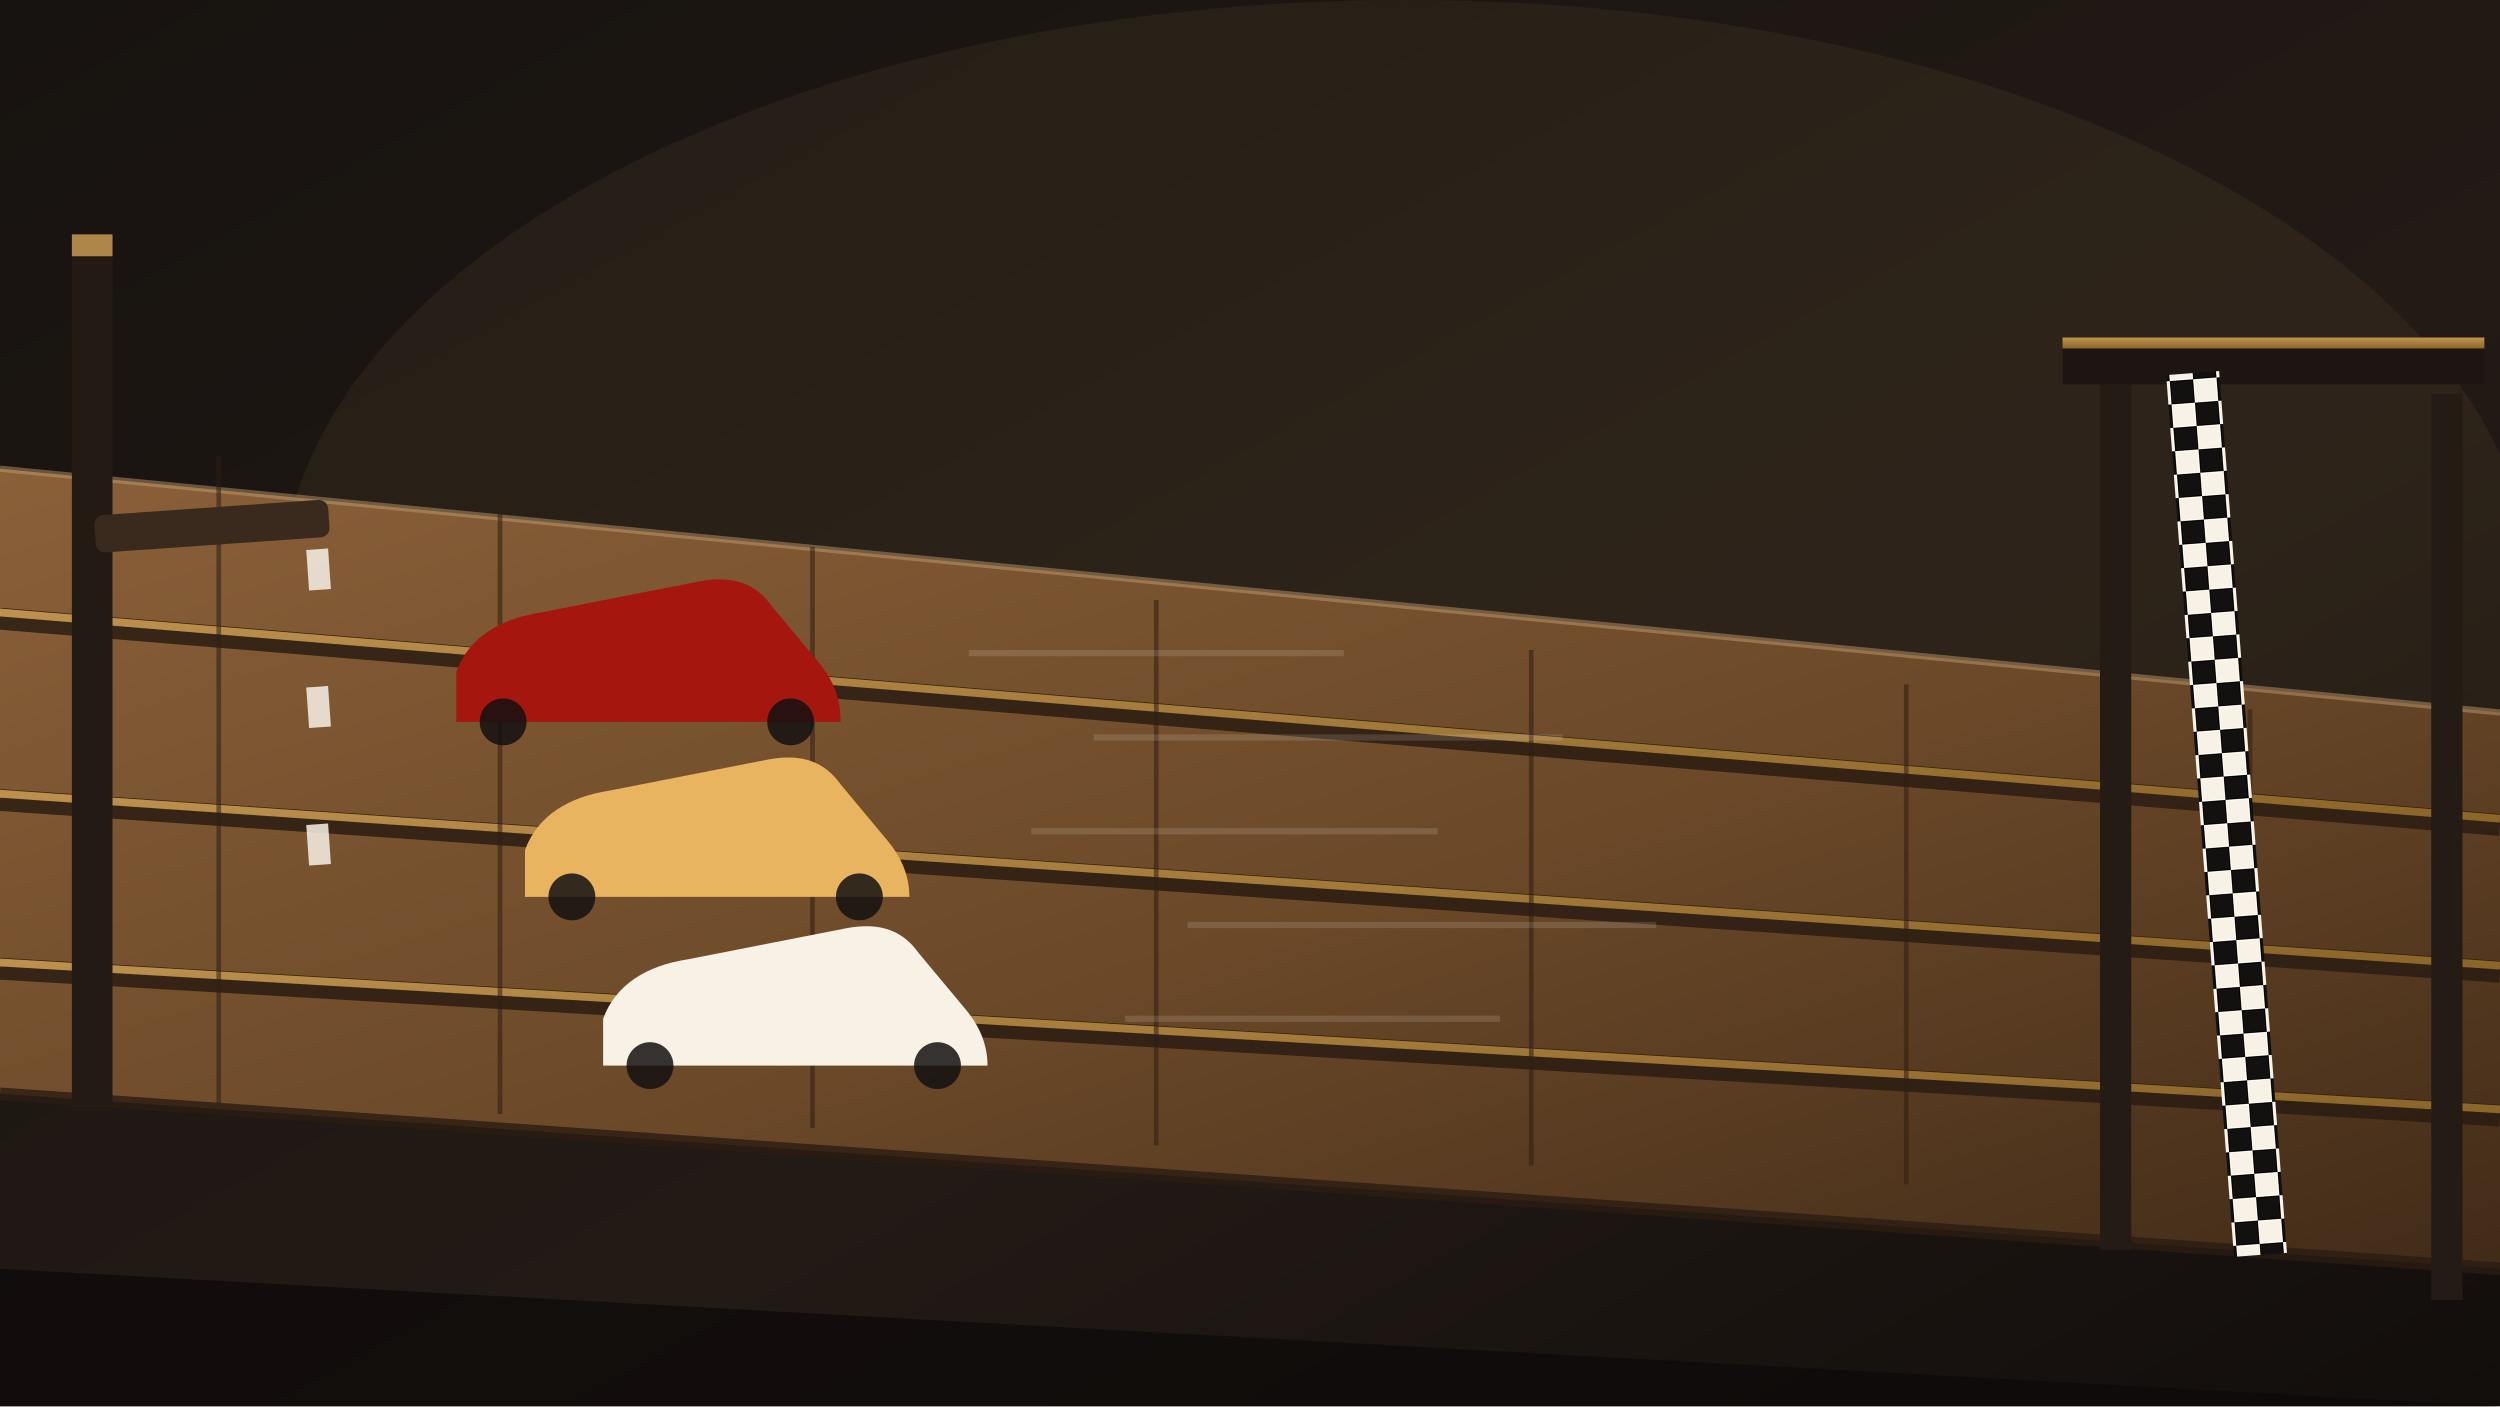
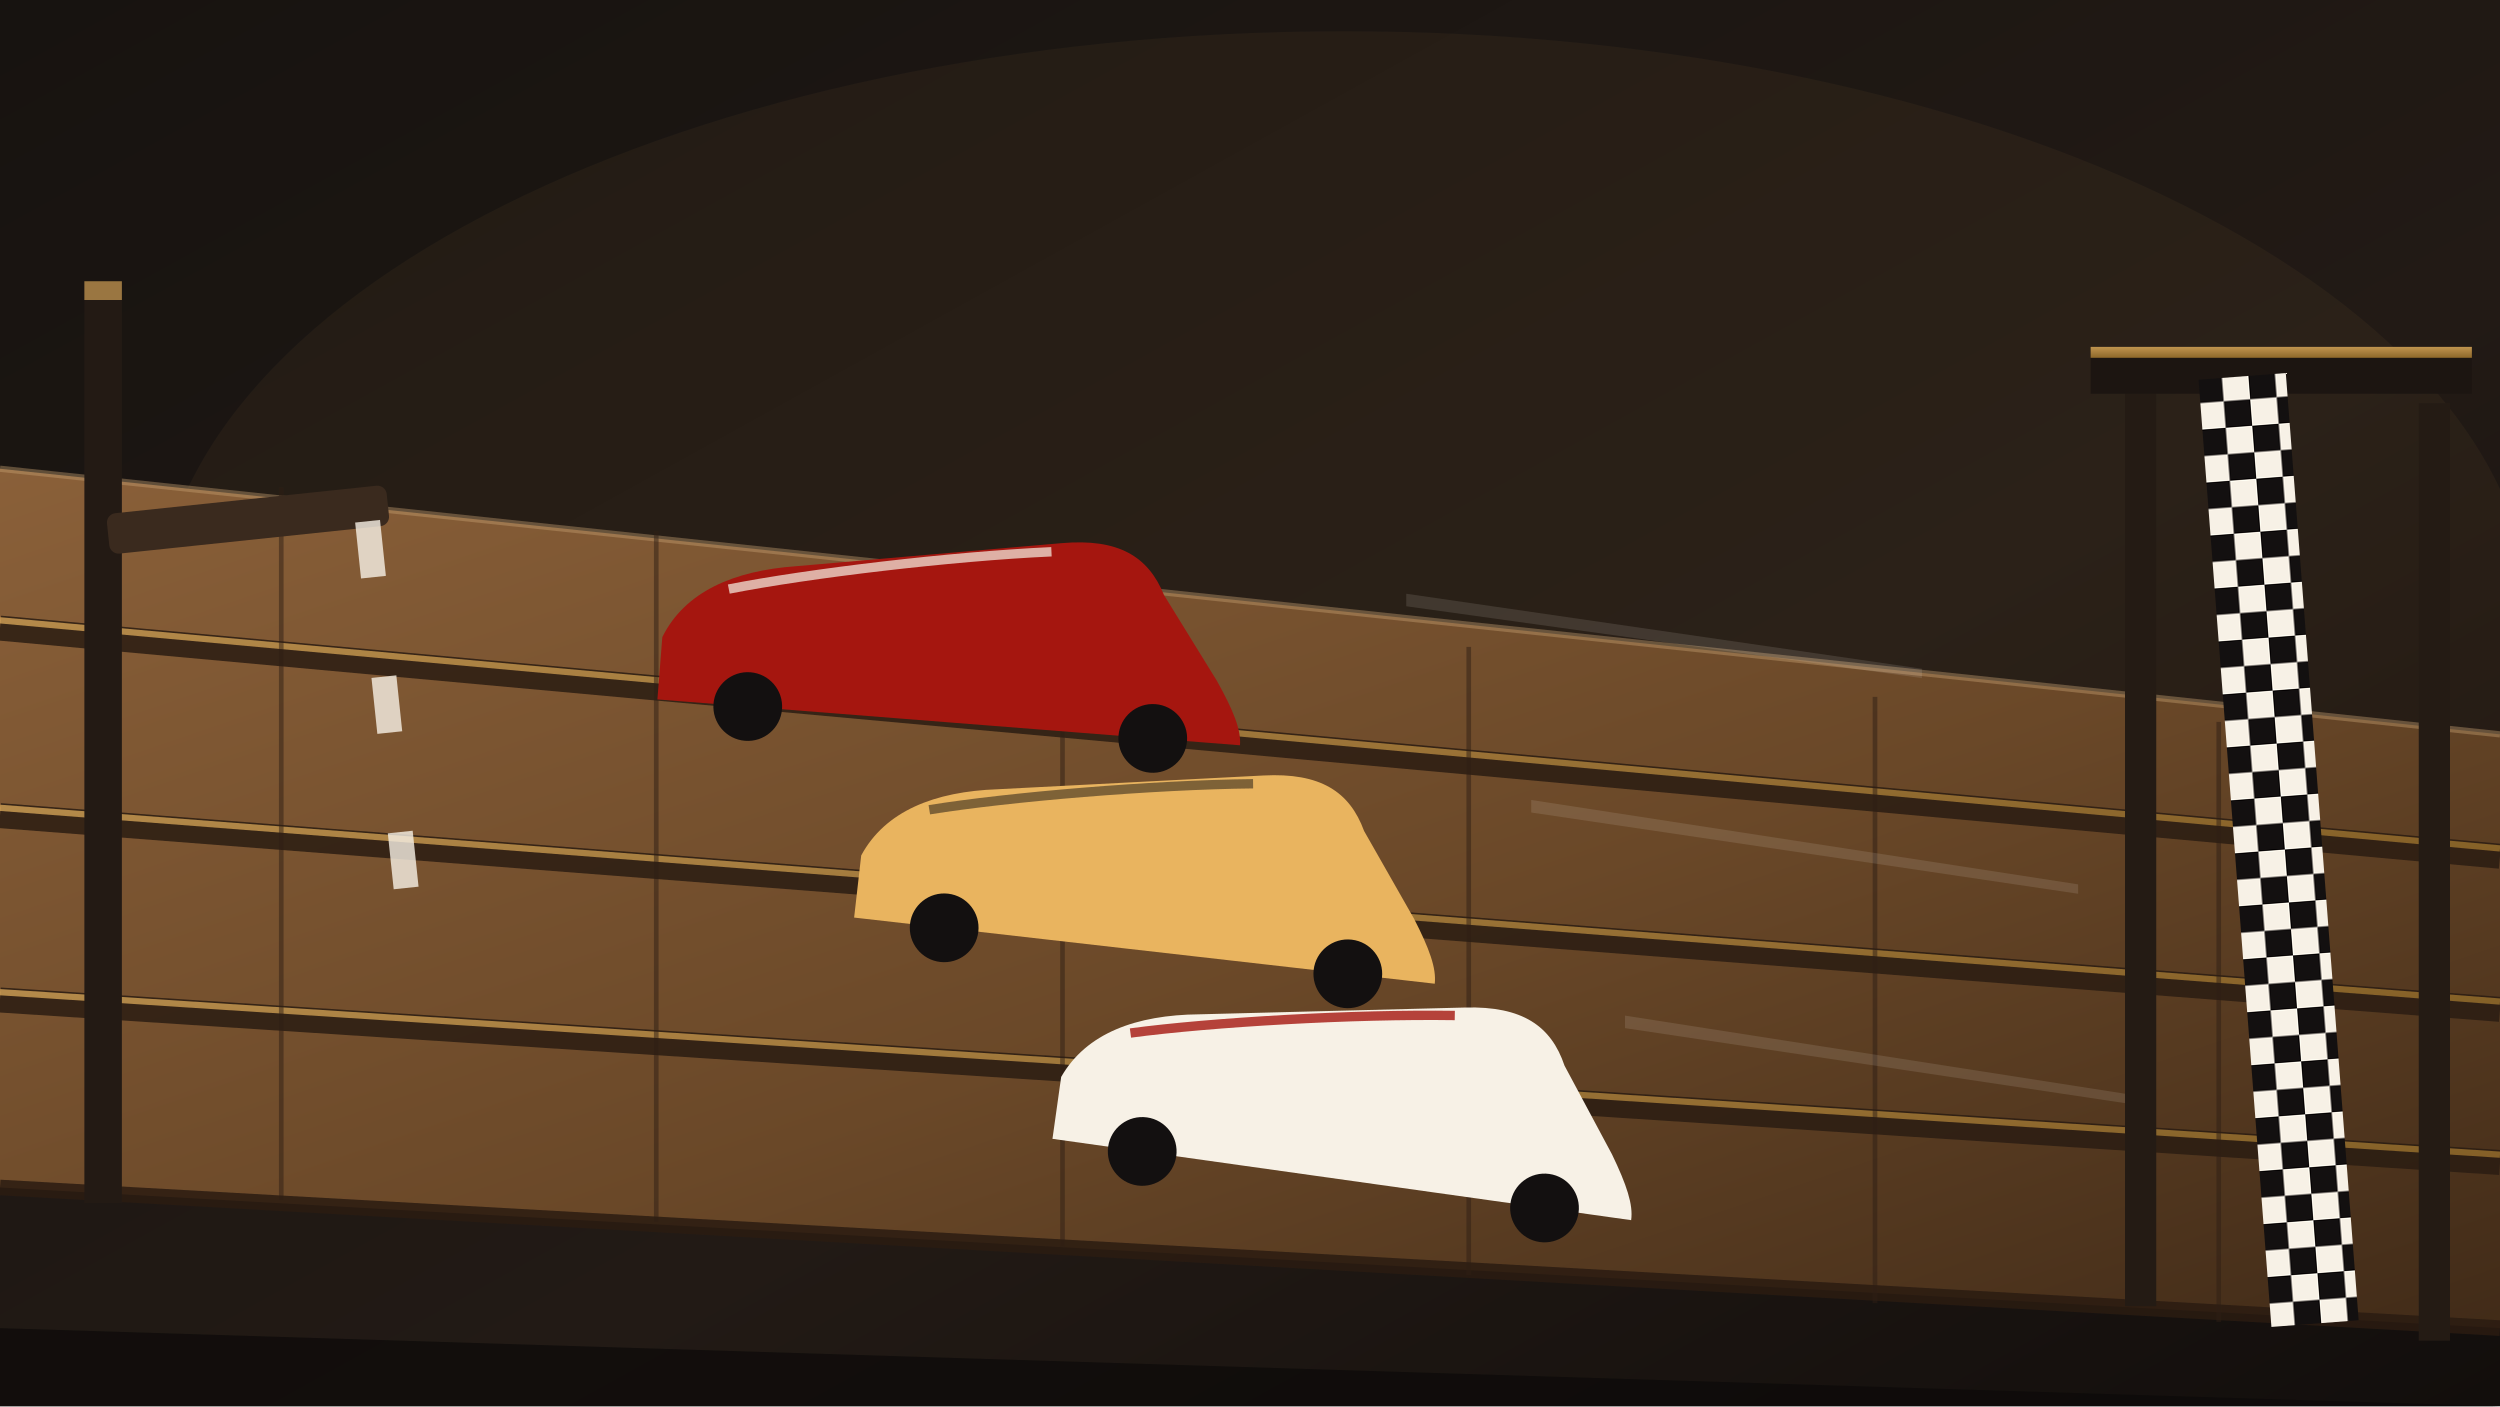
<svg xmlns="http://www.w3.org/2000/svg" viewBox="0 0 1600 900" role="img" aria-label="A three-lane pinewood derby track running from the start gate to the checkered finish line">
  <defs>
    <linearGradient id="trkBg" x1="0" y1="0" x2="1" y2="1">
      <stop offset="0" stop-color="#171310" />
      <stop offset="0.6" stop-color="#221a15" />
      <stop offset="1" stop-color="#120e0c" />
    </linearGradient>
    <linearGradient id="trkLane" x1="0" y1="0" x2="1" y2="1">
      <stop offset="0" stop-color="#8a6039" />
      <stop offset="0.55" stop-color="#6a4828" />
      <stop offset="1" stop-color="#412b18" />
    </linearGradient>
    <linearGradient id="trkRail" x1="0" y1="0" x2="0" y2="1">
      <stop offset="0" stop-color="#e9b45f" />
      <stop offset="1" stop-color="#a97c30" />
    </linearGradient>
-     <pattern id="trkChecker" width="30" height="30" patternUnits="userSpaceOnUse">
-       <rect width="30" height="30" fill="#f7f1e6" />
-       <rect width="15" height="15" fill="#131010" />
-       <rect x="15" y="15" width="15" height="15" fill="#131010" />
+     <pattern id="trkChecker" width="34" height="34" patternUnits="userSpaceOnUse">
+       <rect width="34" height="34" fill="#f7f1e6" />
+       <rect width="17" height="17" fill="#131010" />
+       <rect x="17" y="17" width="17" height="17" fill="#131010" />
    </pattern>
  </defs>
  <rect width="1600" height="900" fill="url(#trkBg)" />
-   <ellipse cx="900" cy="380" rx="720" ry="380" fill="#e9b45f" opacity="0.06" />
-   <path d="M 0 300 L 1600 456 L 1600 812 L 0 700 Z" fill="url(#trkLane)" />
-   <path d="M 0 300 L 1600 456" stroke="#c9a273" stroke-width="4" opacity="0.45" />
-   <path d="M 0 700 L 1600 812" stroke="#2a1b11" stroke-width="8" opacity="0.8" />
-   <g stroke-width="14" opacity="0.85">
-     <path d="M 0 396 L 1600 528" stroke="#2a1c12" />
-     <path d="M 0 512 L 1600 622" stroke="#2a1c12" />
-     <path d="M 0 620 L 1600 714" stroke="#2a1c12" />
+   <ellipse cx="860" cy="400" rx="760" ry="380" fill="#e9b45f" opacity="0.05" />
+   <path d="M 0 300 L 1600 470 L 1600 850 L 0 760 Z" fill="url(#trkLane)" />
+   <path d="M 0 300 L 1600 470" stroke="#c9a273" stroke-width="4" opacity="0.4" />
+   <path d="M 0 760 L 1600 850" stroke="#2a1b11" stroke-width="10" opacity="0.85" />
+   <g stroke-width="16" opacity="0.85">
+     <path d="M 0 402 L 1600 548" stroke="#2a1c12" />
+     <path d="M 0 522 L 1600 646" stroke="#2a1c12" />
+     <path d="M 0 640 L 1600 744" stroke="#2a1c12" />
  </g>
-   <g stroke-width="5" opacity="0.75">
-     <path d="M 0 392 L 1600 524" stroke="url(#trkRail)" />
-     <path d="M 0 508 L 1600 618" stroke="url(#trkRail)" />
-     <path d="M 0 616 L 1600 710" stroke="url(#trkRail)" />
+   <g stroke-width="4" opacity="0.7">
+     <path d="M 0 397 L 1600 543" stroke="url(#trkRail)" />
+     <path d="M 0 517 L 1600 641" stroke="url(#trkRail)" />
+     <path d="M 0 635 L 1600 739" stroke="url(#trkRail)" />
  </g>
-   <g stroke="#2e1e13" stroke-width="3" opacity="0.55">
-     <path d="M 140 292 L 140 706" />
-     <path d="M 320 320 L 320 713" />
-     <path d="M 520 350 L 520 722" />
-     <path d="M 740 384 L 740 733" />
-     <path d="M 980 416 L 980 746" />
-     <path d="M 1220 438 L 1220 758" />
-     <path d="M 1440 454 L 1440 776" />
+   <g stroke="#2e1e13" stroke-width="3" opacity="0.5">
+     <path d="M 180 312 L 180 768" />
+     <path d="M 420 340 L 420 782" />
+     <path d="M 680 376 L 680 798" />
+     <path d="M 940 414 L 940 816" />
+     <path d="M 1200 446 L 1200 834" />
+     <path d="M 1420 462 L 1420 846" />
  </g>
  <g>
-     <rect x="46" y="150" width="26" height="560" fill="#231a14" />
-     <rect x="46" y="150" width="26" height="14" fill="#e9b45f" opacity="0.7" />
-     <rect x="60" y="330" width="150" height="24" rx="6" fill="#3a2a1e" transform="rotate(-4 60 330)" />
-     <g fill="#f7f1e6" opacity="0.85">
-       <rect x="196" y="352" width="14" height="26" transform="rotate(-4 196 352)" />
-       <rect x="196" y="440" width="14" height="26" transform="rotate(-4 196 440)" />
-       <rect x="196" y="528" width="14" height="26" transform="rotate(-4 196 528)" />
+     <rect x="54" y="180" width="24" height="590" fill="#231a14" />
+     <rect x="54" y="180" width="24" height="12" fill="#e9b45f" opacity="0.6" />
+     <g transform="rotate(-6 60 350)">
+       <rect x="70" y="330" width="180" height="26" rx="6" fill="#3a2a1e" />
+       <rect x="228" y="352" width="16" height="36" fill="#f7f1e6" opacity="0.8" />
+       <rect x="228" y="452" width="16" height="36" fill="#f7f1e6" opacity="0.8" />
+       <rect x="228" y="552" width="16" height="36" fill="#f7f1e6" opacity="0.8" />
    </g>
  </g>
-   <g fill="#a5160f">
-     <path d="M 292 462 L 292 430 C 300 408 320 396 346 392 L 448 372 C 470 368 484 374 494 388 L 524 424 C 534 436 538 448 538 462 Z" />
+   <g>
+     <g transform="translate(430 330) rotate(4.5)">
+       <path d="M 0 118 L 0 78 C 12 48 42 32 82 26 L 250 -2 C 286 -8 306 2 318 26 L 356 78 C 368 96 374 108 374 118 Z" fill="#a5160f" />
+       <path d="M 40 44 C 90 30 180 12 244 4" fill="none" stroke="#f7f1e6" stroke-width="6" opacity="0.7" />
+       <circle cx="58" cy="118" r="22" fill="#131010" />
+       <circle cx="318" cy="118" r="22" fill="#131010" />
+     </g>
+     <g transform="translate(560 470) rotate(6.5)">
+       <path d="M 0 118 L 0 78 C 12 48 42 32 82 26 L 250 -2 C 286 -8 306 2 318 26 L 356 78 C 368 96 374 108 374 118 Z" fill="#e9b45f" />
+       <path d="M 40 44 C 90 30 180 12 244 4" fill="none" stroke="#131010" stroke-width="6" opacity="0.5" />
+       <circle cx="58" cy="118" r="22" fill="#131010" />
+       <circle cx="318" cy="118" r="22" fill="#131010" />
+     </g>
+     <g transform="translate(690 612) rotate(8)">
+       <path d="M 0 118 L 0 78 C 12 48 42 32 82 26 L 250 -2 C 286 -8 306 2 318 26 L 356 78 C 368 96 374 108 374 118 Z" fill="#f7f1e6" />
+       <path d="M 40 44 C 90 30 180 12 244 4" fill="none" stroke="#a5160f" stroke-width="6" opacity="0.8" />
+       <circle cx="58" cy="118" r="22" fill="#131010" />
+       <circle cx="318" cy="118" r="22" fill="#131010" />
+     </g>
  </g>
-   <g fill="#e9b45f">
-     <path d="M 336 574 L 336 544 C 344 522 364 510 390 506 L 492 486 C 514 482 528 488 538 502 L 568 538 C 578 550 582 562 582 574 Z" />
-   </g>
-   <g fill="#f7f1e6">
-     <path d="M 386 682 L 386 652 C 394 630 414 618 440 614 L 542 594 C 564 590 578 596 588 610 L 618 646 C 628 658 632 670 632 682 Z" />
-   </g>
-   <g fill="#131010" opacity="0.85">
-     <circle cx="322" cy="462" r="15" />
-     <circle cx="506" cy="462" r="15" />
-     <circle cx="366" cy="574" r="15" />
-     <circle cx="550" cy="574" r="15" />
-     <circle cx="416" cy="682" r="15" />
-     <circle cx="600" cy="682" r="15" />
-   </g>
-   <g fill="#f7f1e6" opacity="0.14">
-     <rect x="620" y="416" width="240" height="4" />
-     <rect x="700" y="470" width="300" height="4" />
-     <rect x="660" y="530" width="260" height="4" />
-     <rect x="760" y="590" width="300" height="4" />
-     <rect x="720" y="650" width="240" height="4" />
+   <g fill="#f7f1e6" opacity="0.12">
+     <path d="M 900 380 L 1230 428 L 1230 434 L 900 388 Z" />
+     <path d="M 980 512 L 1330 566 L 1330 572 L 980 520 Z" />
+     <path d="M 1040 650 L 1360 700 L 1360 706 L 1040 658 Z" />
  </g>
  <g>
-     <rect x="1344" y="240" width="20" height="560" fill="#241b14" />
-     <rect x="1556" y="252" width="20" height="580" fill="#241b14" />
-     <rect x="1320" y="216" width="270" height="30" fill="#1c1511" />
-     <rect x="1320" y="216" width="270" height="7" fill="url(#trkRail)" opacity="0.8" />
+     <rect x="1360" y="246" width="20" height="590" fill="#241b14" />
+     <rect x="1548" y="258" width="20" height="600" fill="#241b14" />
+     <rect x="1338" y="222" width="244" height="30" fill="#1c1511" />
+     <rect x="1338" y="222" width="244" height="7" fill="url(#trkRail)" opacity="0.8" />
+     <rect x="1430" y="240" width="56" height="608" transform="rotate(-4.4 1458 540)" fill="url(#trkChecker)" />
  </g>
-   <g transform="rotate(-4.4 1450 520)">
-     <rect x="1408" y="236" width="34" height="566" fill="url(#trkChecker)" />
-   </g>
-   <path d="M 0 812 L 1600 900 L 0 900 Z" fill="#0b0908" opacity="0.7" />
+   <path d="M 0 850 L 1600 900 L 0 900 Z" fill="#0b0908" opacity="0.7" />
</svg>
